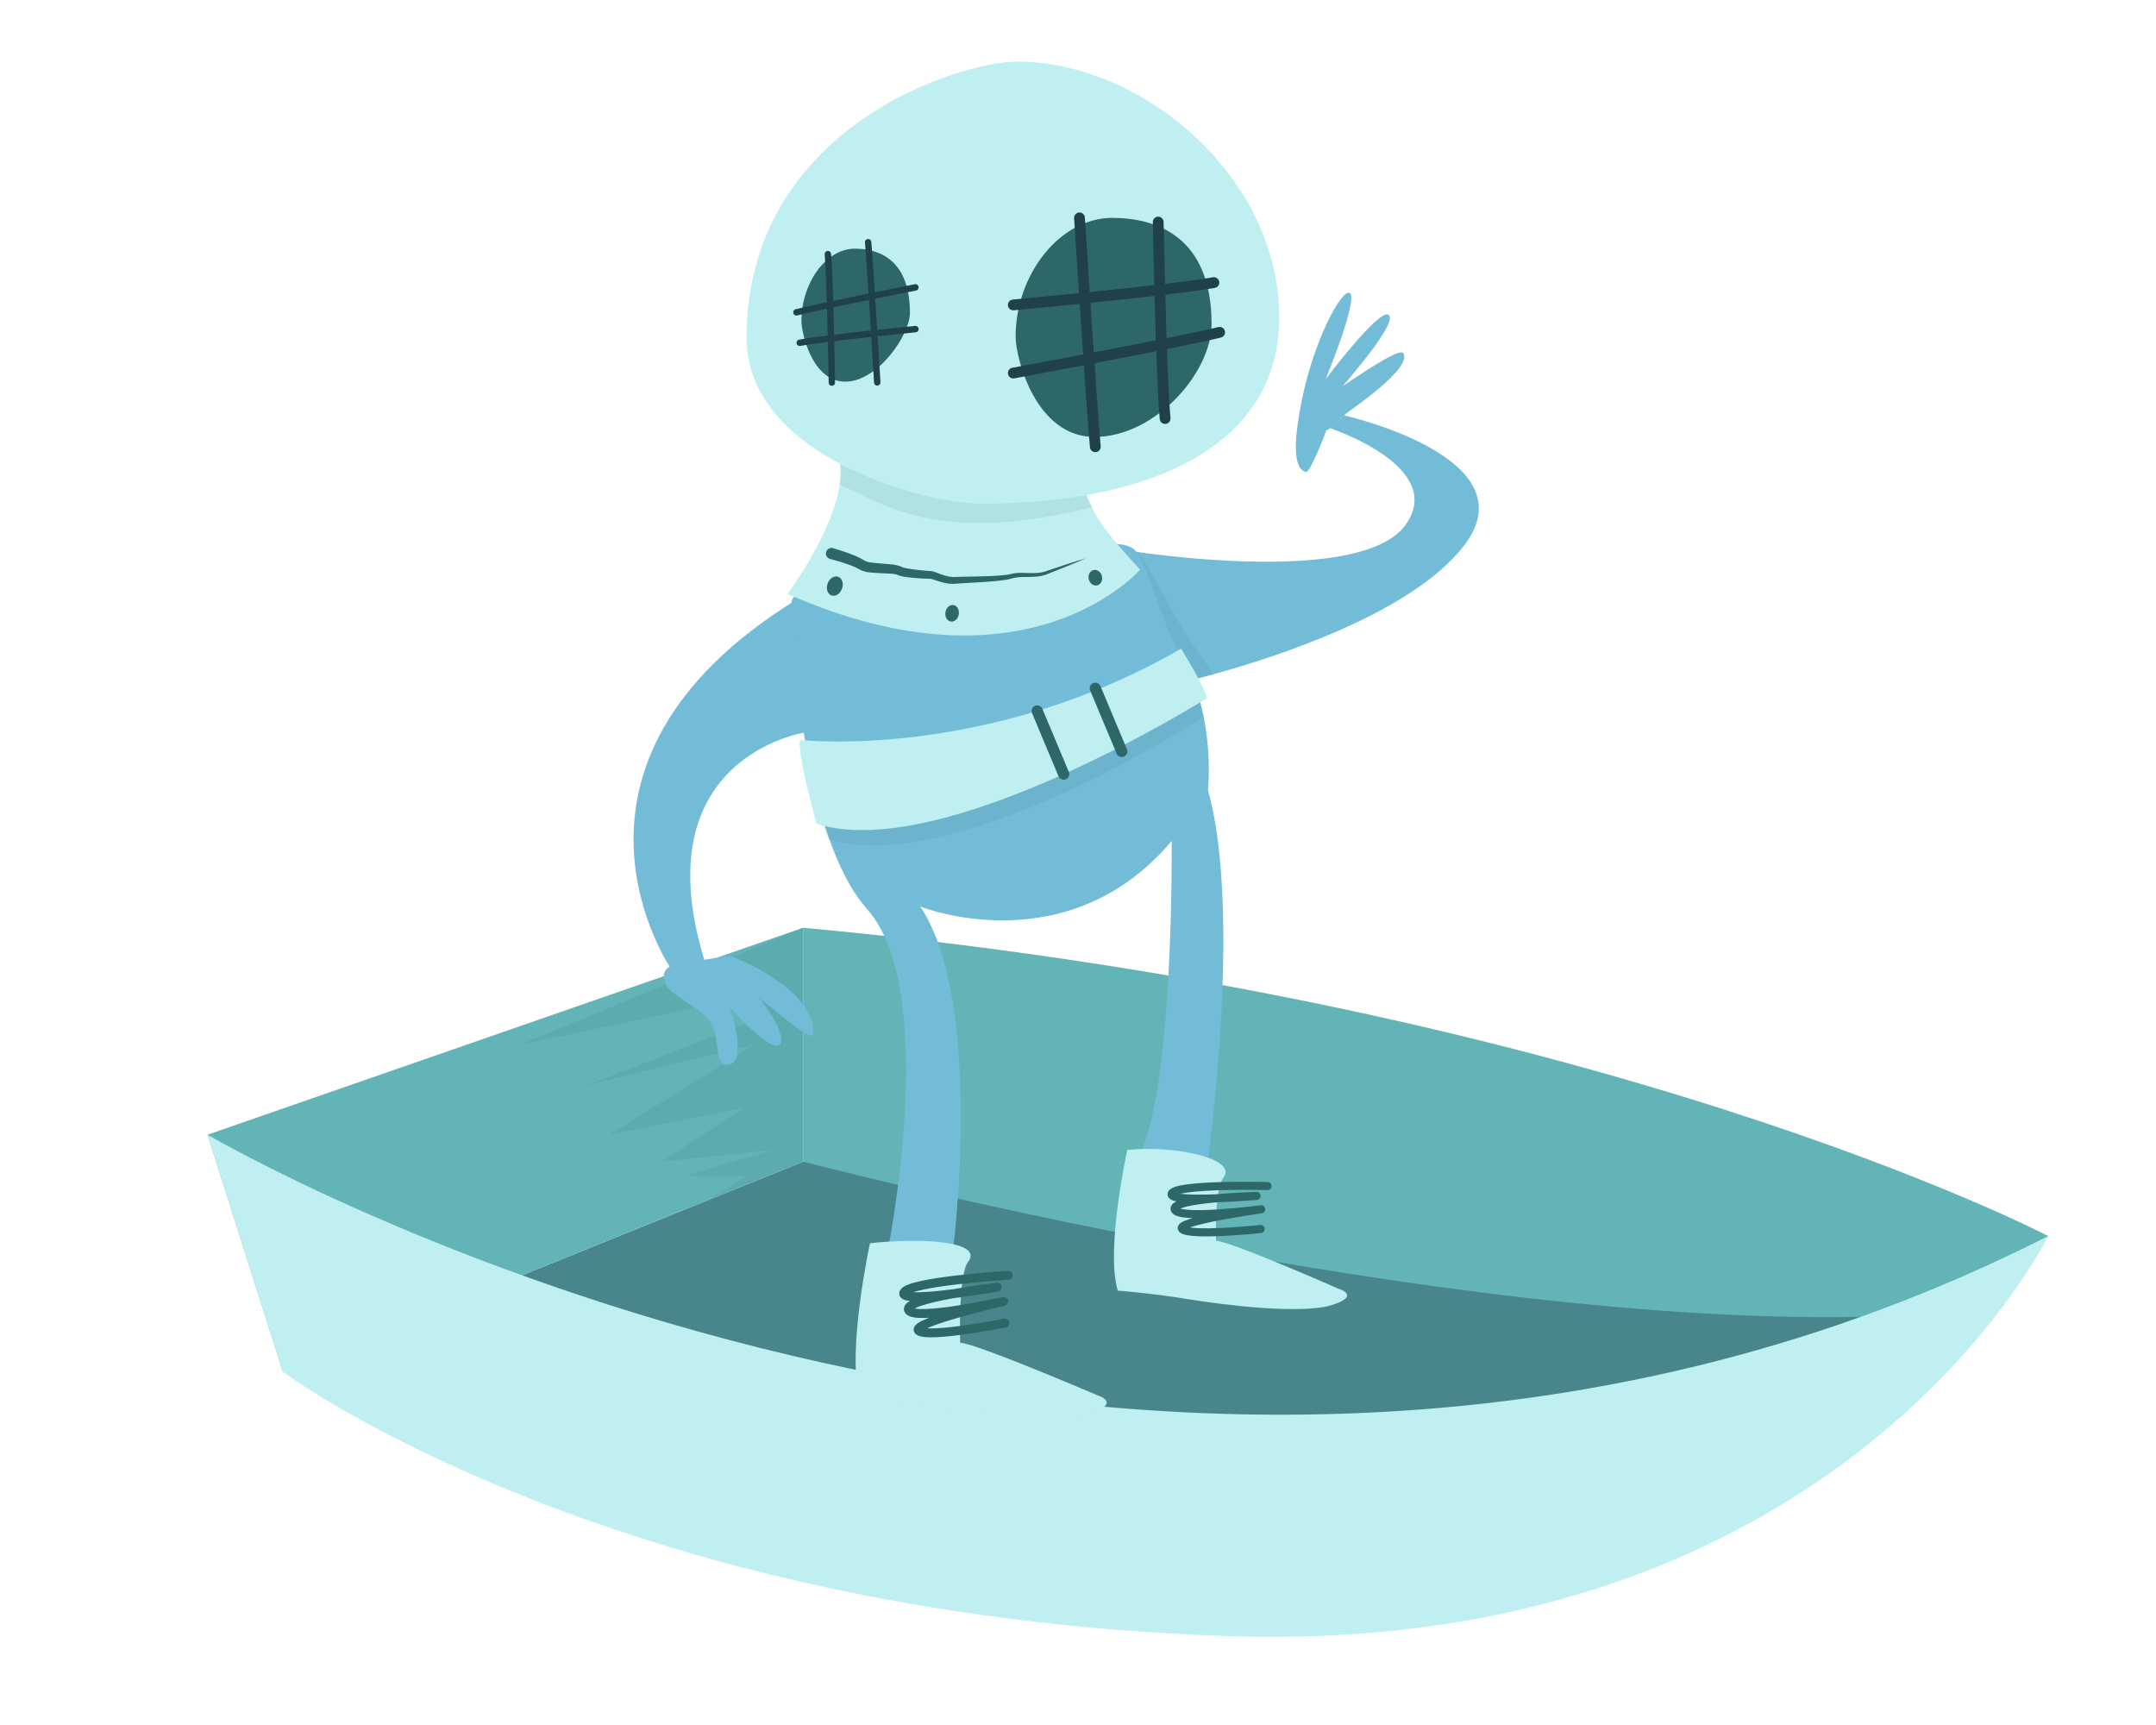
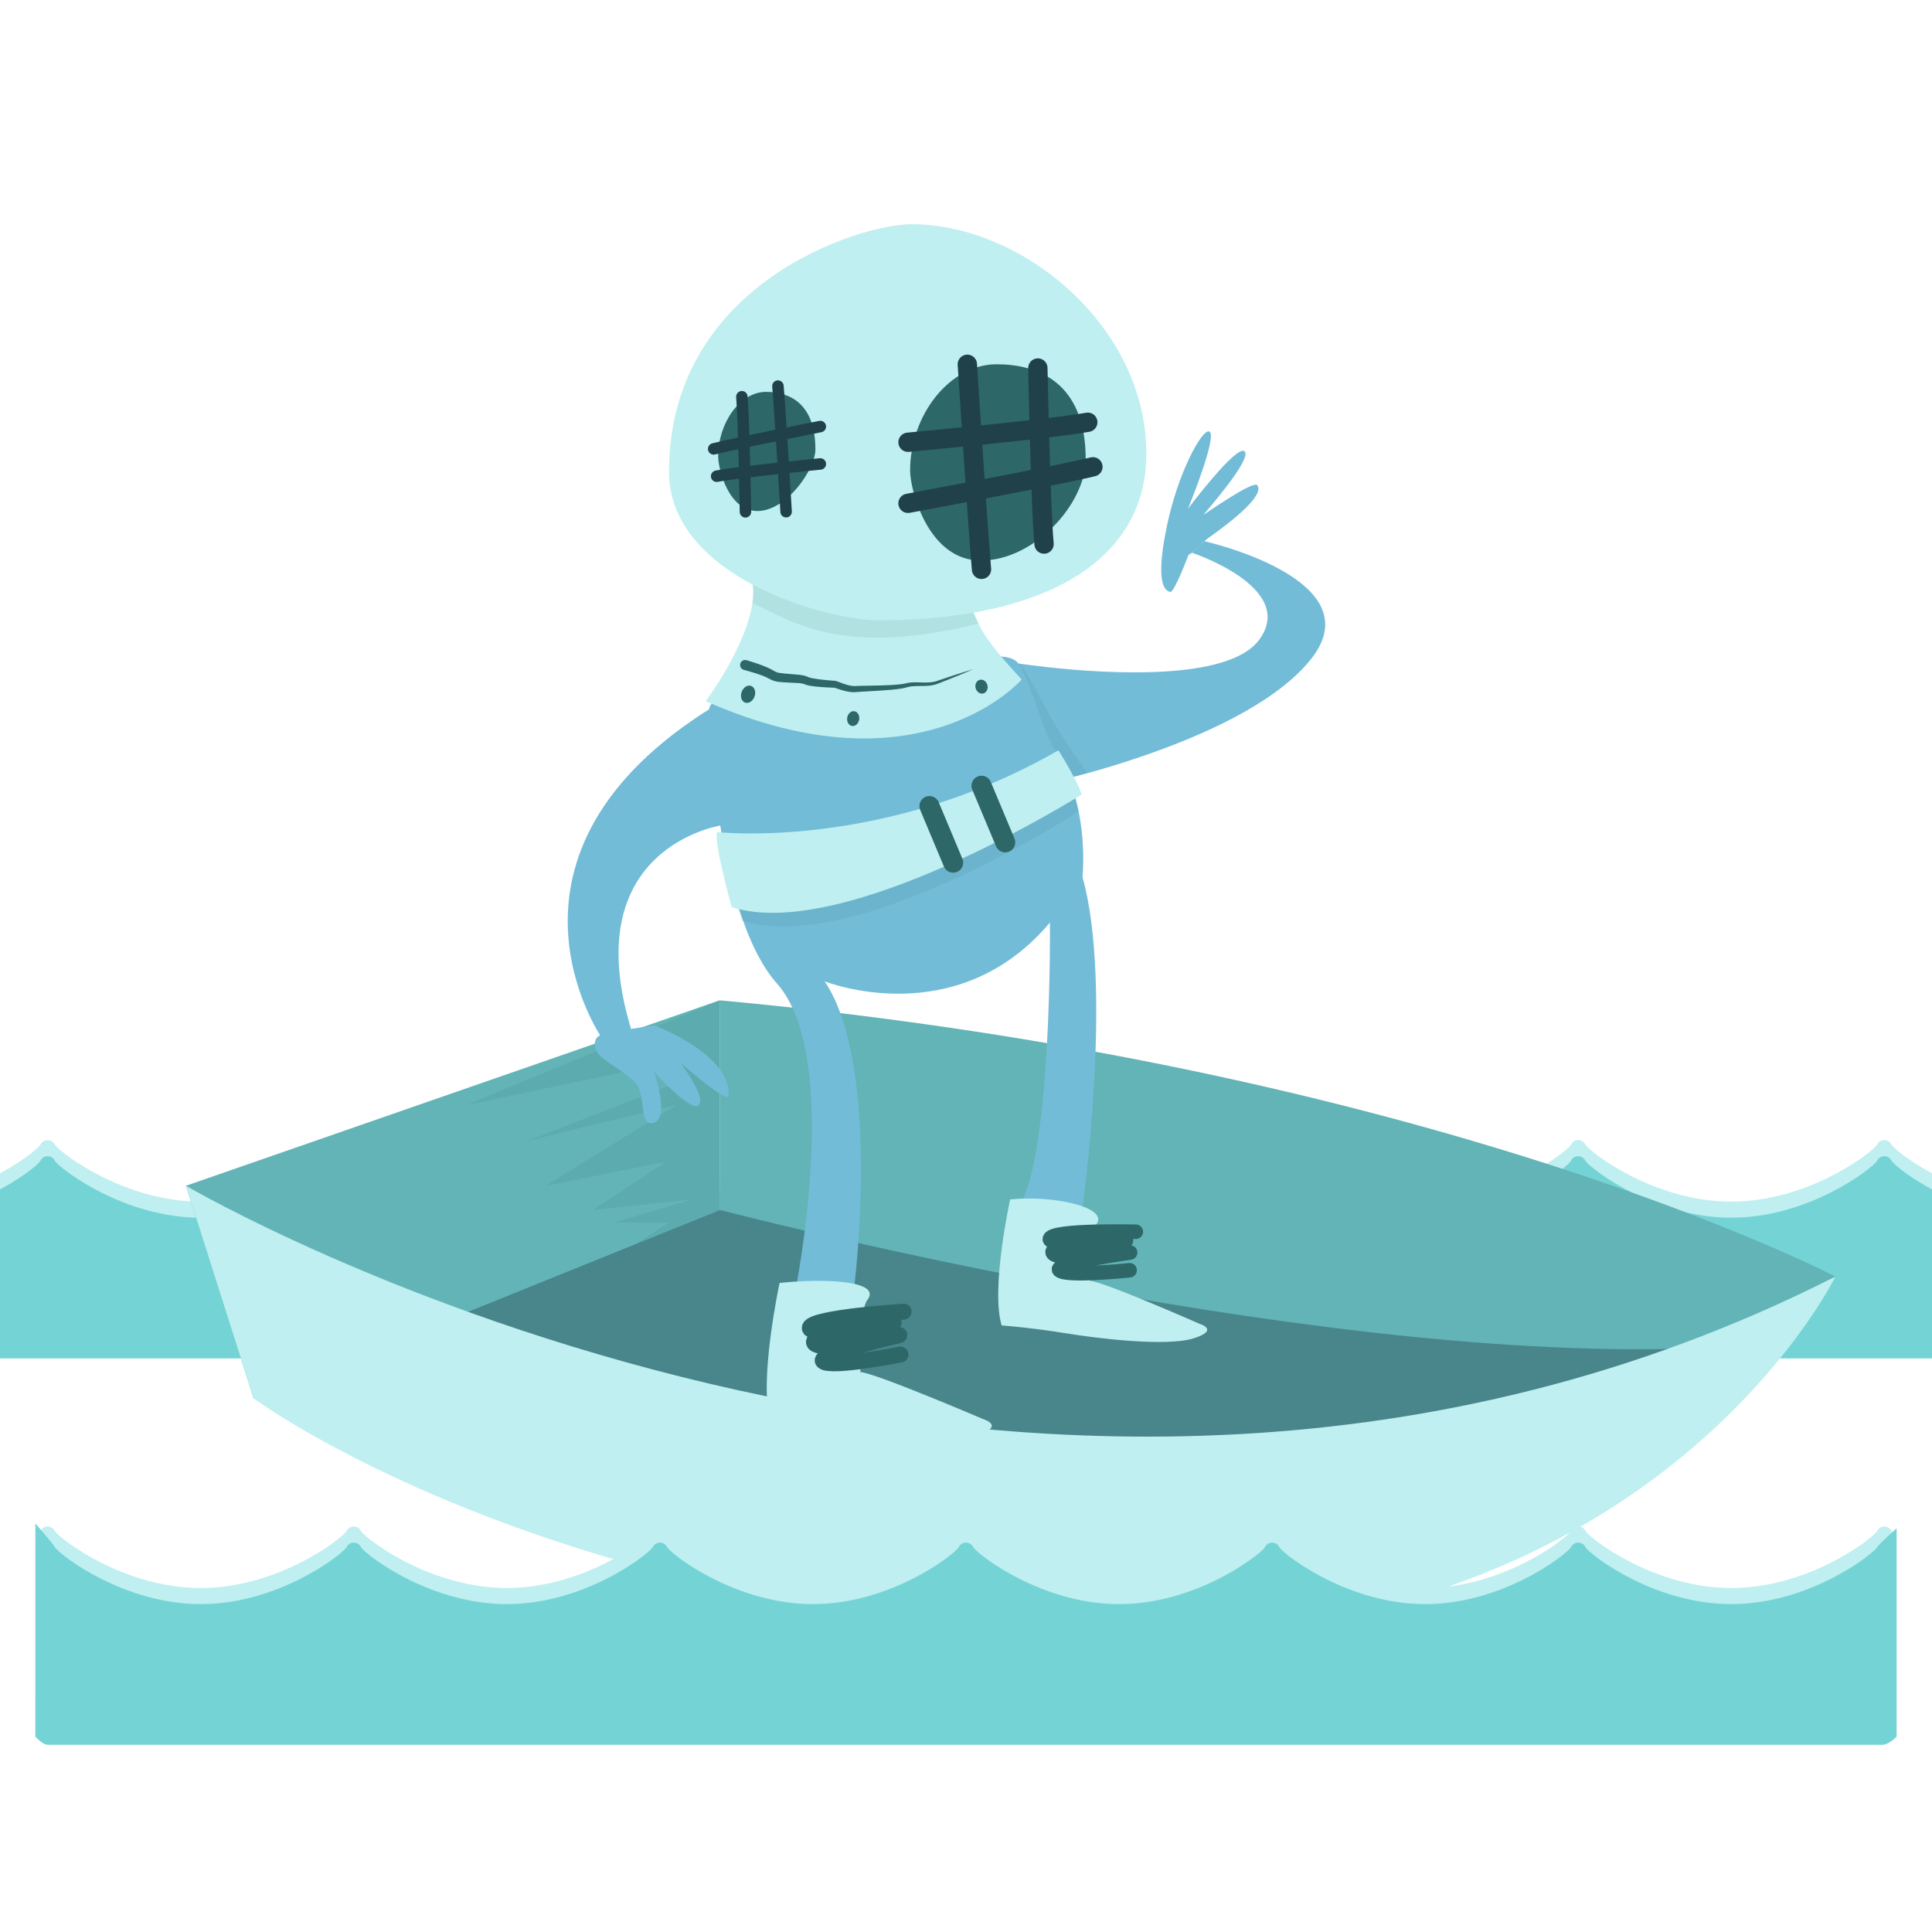
- <svg xmlns="http://www.w3.org/2000/svg" version="1.0" id="entire-thing" x="0px" y="0px" viewBox="0 0 800 640" enable-background="new 0 0 800 640" xml:space="preserve" preserveAspectRatio="xMidYMin meet">
+ <svg xmlns="http://www.w3.org/2000/svg" version="1.0" id="entire-thing" x="0px" y="0px" viewBox="0 0 400 400" enable-background="new 0 0 400 400" xml:space="preserve">
+   <g id="waves-back">
+     <path fill="#bfeff0" d="M580.259,236.043c-0.701,0-1.3,0.432-1.548,1.043c-1.566,1.973-14.467,11.692-30.14,11.692   s-28.576-9.719-30.141-11.692c-0.248-0.611-0.847-1.043-1.548-1.043s-1.3,0.432-1.548,1.043   c-1.566,1.973-14.467,11.692-30.14,11.692s-28.574-9.719-30.14-11.692c-0.248-0.611-0.847-1.043-1.548-1.043   s-1.3,0.432-1.548,1.043c-1.566,1.973-14.469,11.692-30.141,11.692s-28.574-9.719-30.14-11.692   c-0.248-0.611-0.847-1.043-1.548-1.043s-1.3,0.432-1.548,1.043c-1.566,1.973-14.469,11.692-30.141,11.692   c-15.673,0-28.574-9.719-30.14-11.692c-0.248-0.611-0.847-1.043-1.548-1.043s-1.3,0.432-1.548,1.043   c-1.566,1.973-14.467,11.692-30.14,11.692s-28.576-9.719-30.141-11.692c-0.248-0.611-0.847-1.043-1.548-1.043   s-1.3,0.432-1.548,1.043c-1.566,1.973-14.467,11.692-30.14,11.692s-28.576-9.719-30.141-11.692   c-0.248-0.611-0.847-1.043-1.548-1.043s-1.3,0.432-1.548,1.043c-1.566,1.973-14.467,11.692-30.14,11.692   s-28.576-9.719-30.141-11.692c-0.247-0.611-0.846-1.043-1.547-1.043s-1.3,0.432-1.548,1.043   c-1.565,1.973-14.468,11.692-30.14,11.692c-15.673,0-28.576-9.719-30.141-11.692c-0.248-0.611-0.847-1.043-1.548-1.043   s-1.3,0.432-1.547,1.043c-1.566,1.973-14.469,11.692-30.141,11.692s-28.575-9.719-30.141-11.692   c-0.248-0.611-0.847-1.043-1.548-1.043s-1.3,0.432-1.547,1.043c-1.566,1.973-14.469,11.692-30.141,11.692   s-28.575-9.719-30.141-11.692c-0.248-0.611-0.847-1.043-1.548-1.043s-1.3,0.432-1.547,1.043   c-1.566,1.973-14.468,11.692-30.141,11.692s-28.576-9.719-30.141-11.692c-0.248-0.611-0.847-1.043-1.548-1.043   s-1.3,0.432-1.548,1.043c-1.565,1.973-14.468,11.692-30.141,11.692s-28.576-9.719-30.141-11.692   c-0.248-0.611-0.847-1.043-1.548-1.043c-0.921,0-1.668,0.746-1.668,1.668v38.537c0,0.922,0.747,1.668,1.668,1.668h760.519   c0.922,0,1.668-0.746,1.668-1.668v-38.537C581.928,236.789,581.182,236.043,580.259,236.043z" />
+     <path fill="#74d4d5" d="M578.711,240.423c-1.566,1.973-14.467,11.692-30.14,11.692s-28.576-9.719-30.141-11.692   c-0.248-0.611-0.847-1.043-1.548-1.043s-1.3,0.432-1.548,1.043c-1.566,1.973-14.467,11.692-30.14,11.692   s-28.574-9.719-30.14-11.692c-0.248-0.611-0.847-1.043-1.548-1.043s-1.3,0.432-1.548,1.043   c-1.566,1.973-14.469,11.692-30.141,11.692s-28.574-9.719-30.14-11.692c-0.248-0.611-0.847-1.043-1.548-1.043   s-1.3,0.432-1.548,1.043c-1.566,1.973-14.469,11.692-30.141,11.692c-15.673,0-28.574-9.719-30.14-11.692   c-0.248-0.611-0.847-1.043-1.548-1.043s-1.3,0.432-1.548,1.043c-1.566,1.973-14.467,11.692-30.14,11.692   s-28.576-9.719-30.141-11.692c-0.248-0.611-0.847-1.043-1.548-1.043s-1.3,0.432-1.548,1.043   c-1.566,1.973-14.467,11.692-30.14,11.692s-28.576-9.719-30.141-11.692c-0.248-0.611-0.847-1.043-1.548-1.043   s-1.3,0.432-1.548,1.043c-1.566,1.973-14.467,11.692-30.14,11.692s-28.576-9.719-30.141-11.692   c-0.247-0.611-0.846-1.043-1.547-1.043s-1.3,0.432-1.548,1.043c-1.565,1.973-14.468,11.692-30.14,11.692   c-15.673,0-28.576-9.719-30.141-11.692c-0.248-0.611-0.847-1.043-1.548-1.043s-1.3,0.432-1.547,1.043   c-1.566,1.973-14.469,11.692-30.141,11.692s-28.575-9.719-30.141-11.692c-0.248-0.611-0.847-1.043-1.548-1.043   s-1.3,0.432-1.547,1.043c-1.566,1.973-14.469,11.692-30.141,11.692s-28.575-9.719-30.141-11.692   c-0.248-0.611-0.847-1.043-1.548-1.043s-1.3,0.432-1.547,1.043c-1.566,1.973-14.468,11.692-30.141,11.692   s-28.576-9.719-30.141-11.692c-0.248-0.611-0.847-1.043-1.548-1.043s-1.3,0.432-1.548,1.043   c-1.565,1.973-14.468,11.692-30.141,11.692s-28.576-9.719-30.141-11.692c-0.248-0.611-4.216-4.375-4.216-4.375v43.537   c1,0.922,1.747,1.668,2.668,1.668h760.519c0.922,0,1.668-0.746,2.668-1.668v-43.537   C582.923,236.048,578.959,239.812,578.711,240.423z" />
+   </g>
  <g id="dude">
    <g id="BOAT">
-       <polygon fill="#48868C" points="105,509 298,431 760,458.59 586,561   " />
-       <polygon fill="#62B4B7" points="77,421 298,344.209 298,431 105,509   " />
-       <path fill="#62B4B7" d="M760,458.59c0,0-167-87.171-462-114.381V431c0.567,0.02,236,62.194,398.582,57.43    C725.553,487.581,737.722,470.972,760,458.59z" />
-       <path fill="#BFEFF0" d="M77,421c0,0,351,206.18,683,37.59c0,0-76.272,156.41-305.136,148.41S105,509,105,509L77,421z" />
+       <polygon fill="#48868C" points="52.5,289.5 149,250.5 380,264.295 293,315.5   " />
+       <polygon fill="#62B4B7" points="38.5,245.5 149,207.105 149,250.5 52.5,289.5   " />
+       <path fill="#62B4B7" d="M380,264.295c0,0-83.5-43.585-231-57.191V250.5c0.283,0.01,118,31.097,199.291,28.715    C362.776,278.79,368.861,270.486,380,264.295z" />
+       <path fill="#BFEFF0" d="M38.5,245.5c0,0,175.5,103.09,341.5,18.795c0,0-38.136,78.205-152.568,74.205S52.5,289.5,52.5,289.5    L38.5,245.5z" />
      <g>
-         <path opacity="0.2" fill="#48868C" d="M298,431v-86.791l-105,43.395l83-17.475l1.914,9.134c0,0-66.646,26.103-63.914,24.737     c4-2,66-16.395,66-16.395L226,421l50-10l-30.5,20l41.5-4.395l-33,9.66h23L263.359,445L298,431z" />
+         <path opacity="0.2" fill="#48868C" enable-background="new    " d="M149,250.5v-43.396l-52.5,21.697l41.5-8.738l0.957,4.567     c0,0-33.323,13.051-31.957,12.368c2-1,33-8.197,33-8.197L113,245.5l25-5l-15.25,10l20.75-2.197l-16.5,4.83h11.5l-6.82,4.367     L149,250.5z" />
      </g>
    </g>
    <g id="SUIT">
-       <path fill="#72BCD8" d="M543.08,202.65c-19.57,25.06-69.91,41.21-92.71,47.48c-3.16,0.86-5.78,1.53-7.73,2.02    c-2.44,0.6-3.81,0.91-3.81,0.91l-18.47-48.53c0,0,0.44,0.07,1.27,0.19c1.99,0.3,6.22,0.89,11.88,1.52    c24.39,2.7,75.34,6.01,87.97-11.42c15.65-21.6-27.949-35.957-27.949-35.957l5.228-4.747    C498.759,154.116,568.75,169.78,543.08,202.65z" />
-       <path opacity="0.1" fill="#2E6768" d="M442.64,252.15c0.377,0.951-9.358-9.859-14.896-22.371    c-5.182-11.708-6.182-25.146-6.114-25.059c1.99,0.3,9.641,15.338,13.314,22.076c4.892,8.976,15.426,23.334,15.426,23.334    C447.21,250.99,444.59,251.66,442.64,252.15z" />
-       <path fill="#72BCD8" d="M448.22,430.26l-25.99-0.94C435.7,406.15,434.76,312,434.76,312c-38.82,46.11-93.3,24.34-93.3,24.34    c23.79,35.37,12.24,126.77,12.24,126.77l-24.76,3.47c0,0,20.35-98.31-7.2-129.31c-23.47-26.39-27.49-96.48-28.13-112.99    c-0.08-2.08,1.42-3.87,3.48-4.16l107.33-16.96l6.96-1.1c2.44-0.55,7.8-0.16,9.84,2.16c0.14,0.15,0.27,0.32,0.41,0.5    c4.82,6.34,9.85,27.55,15.32,36.13c2.33,3.65,4.2,7.46,5.69,11.3c0.73,1.84,1.37,3.68,1.92,5.52c5.59,18.29,3.66,35.46,3.66,35.46    C461.06,338.53,448.22,430.26,448.22,430.26z" />
-       <path fill="#72BCD8" d="M298.458,271.812c0,0-60,9.109-37.145,84.248l-11.897,4.07c0,0-53.536-76.391,46.335-137.754" />
+       <path fill="#72BCD8" d="M271.54,136.325c-9.785,12.53-34.955,20.605-46.355,23.74c-1.58,0.43-2.89,0.765-3.865,1.01    c-1.22,0.3-1.905,0.455-1.905,0.455l-9.235-24.265c0,0,0.22,0.035,0.635,0.095c0.995,0.15,3.11,0.445,5.94,0.76    c12.195,1.35,37.67,3.005,43.985-5.71c7.825-10.8-13.975-17.979-13.975-17.979l2.614-2.373    C249.38,112.058,284.375,119.89,271.54,136.325z" />
+       <path opacity="0.1" fill="#2E6768" enable-background="new    " d="M221.32,161.075c0.189,0.476-4.679-4.929-7.448-11.186    c-2.591-5.854-3.091-12.573-3.057-12.53c0.995,0.15,4.82,7.669,6.657,11.038c2.446,4.488,7.713,11.667,7.713,11.667    C223.605,160.495,222.295,160.83,221.32,161.075z" />
+       <path fill="#72BCD8" d="M224.11,250.13l-12.995-0.47c6.735-11.585,6.265-58.66,6.265-58.66c-19.41,23.055-46.65,12.17-46.65,12.17    c11.895,17.685,6.12,63.385,6.12,63.385l-12.38,1.735c0,0,10.175-49.155-3.6-64.655c-11.735-13.195-13.745-48.24-14.065-56.495    c-0.04-1.04,0.71-1.935,1.74-2.08l53.665-8.48l3.48-0.55c1.22-0.275,3.9-0.08,4.92,1.08c0.07,0.075,0.135,0.16,0.205,0.25    c2.41,3.17,4.925,13.775,7.66,18.065c1.165,1.825,2.1,3.73,2.845,5.65c0.365,0.92,0.685,1.84,0.96,2.76    c2.795,9.145,1.83,17.73,1.83,17.73C230.53,204.265,224.11,250.13,224.11,250.13z" />
+       <path fill="#72BCD8" d="M149.229,170.906c0,0-30,4.555-18.572,42.124l-5.949,2.035c0,0-26.768-38.195,23.167-68.877" />
    </g>
    <g id="HANDS">
-       <path fill="#72BCD8" d="M261.313,356.06l8.539-1.323c0.743-0.115,1.5-0.025,2.196,0.261c5.593,2.298,30.829,13.541,29.651,28.848    C301.434,387.29,281.655,370,281.655,370s10.902,14.111,7.722,17.555s-18.549-13.779-18.549-13.779s6.492,18.814,0.133,21.066    c-6.36,2.252-3.577-10.334-7.155-15.502s-14.972-10.202-16.694-13.912c-1.722-3.71-0.53-6.36,2.252-7.022    C252.147,357.745,261.313,356.06,261.313,356.06z" />
-       <path fill="#72BCD8" d="M492.219,159.54c0,0-5.98,15.981-7.67,15.58c-5.26-1.248-4.179-13.735-1.361-27.305    c4.538-21.849,14.368-39.969,17.434-39.164c4.02,1.055-8.688,31.976-8.688,31.976s19.914-26.457,23.357-23.788    c3.668,2.843-16.476,25.632-16.907,26.235s20.52-14.438,22.244-12.115c3.997,5.383-19.941,21.46-20.893,22.257    S492.477,160.315,492.219,159.54z" />
+       <path fill="#72BCD8" d="M130.656,213.03l4.27-0.661c0.372-0.057,0.75-0.012,1.098,0.13c2.796,1.149,15.415,6.771,14.826,14.424    c-0.133,1.722-10.022-6.923-10.022-6.923s5.451,7.055,3.861,8.777s-9.275-6.889-9.275-6.889s3.246,9.407,0.066,10.533    c-3.18,1.126-1.788-5.167-3.577-7.751s-7.486-5.101-8.347-6.956s-0.265-3.18,1.126-3.511    C126.074,213.872,130.656,213.03,130.656,213.03z" />
+       <path fill="#72BCD8" d="M246.109,114.77c0,0-2.99,7.991-3.835,7.79c-2.63-0.624-2.089-6.868-0.68-13.652    c2.269-10.924,7.184-19.985,8.717-19.582c2.01,0.528-4.344,15.988-4.344,15.988s9.957-13.229,11.679-11.894    c1.834,1.422-8.238,12.816-8.454,13.118s10.26-7.219,11.122-6.058c1.999,2.691-9.971,10.73-10.447,11.129    S246.238,115.158,246.109,114.77z" />
    </g>
    <g id="HELMET">
-       <path fill="#BFEFF0" d="M423.04,211.37c0,0-41.75,48.31-130.8,8.98c0,0,16.67-22.34,19.31-40.59c0.38-2.66,0.47-5.24,0.16-7.65    l89.25,5.94c0,0,1.48,4.41,4.18,10.14C408.94,196.2,416.638,204.217,423.04,211.37z" />
-       <path opacity="0.1" fill="#2E6768" d="M405.14,188.19c-57.14,14.351-77.651-1.346-93.59-8.43c0.38-2.66,0.47-5.24,0.16-7.65    l89.25,5.94C400.96,178.05,402.44,182.46,405.14,188.19z" />
-       <path fill="#BFEFF0" d="M377.435,22.843c-21.524,0-100.408,24.602-100.408,102.521c0,43.412,64.933,61.48,86.824,61.48    c66.417,0,110.829-23.248,110.829-68.982C474.68,65.173,423.445,22.843,377.435,22.843z" />
-       <path fill="#2E6768" d="M376.854,124.858c0,7.986,7.405,37.255,29.297,37.255c22.263,0,43.412-23.632,43.412-41.945    c0-31.91-19.885-39.331-36.854-39.331C393.159,80.838,376.854,101.988,376.854,124.858z" />
-       <path fill="#2E6768" d="M297.377,118.985c0,4.848,4.1,22.616,16.222,22.616c12.327,0,24.038-17.579,24.038-25.463    c0-19.371-11.011-23.876-20.407-23.876C306.406,92.262,297.377,105.101,297.377,118.985z" />
-       <path fill="none" stroke="#204149" stroke-width="4" stroke-linecap="round" stroke-miterlimit="10" d="M400.55,80.838    c0,0,4.407,69.048,5.872,84.914" />
-       <path fill="none" stroke="#204149" stroke-width="4" stroke-linecap="round" stroke-miterlimit="10" d="M429.758,82.389    c0,0,1.099,57.031,2.564,72.897" />
-       <path fill="none" stroke="#204149" stroke-width="4" stroke-linecap="round" stroke-miterlimit="10" d="M375.99,138.413    c0,0,61.09-11.331,76.568-15.117" />
-       <path fill="none" stroke="#204149" stroke-width="4" stroke-linecap="round" stroke-miterlimit="10" d="M375.99,113.129    c0,0,58.763-5.421,74.437-8.286" />
-       <path fill="none" stroke="#204149" stroke-width="2.377" stroke-linecap="round" stroke-miterlimit="10" d="M325.514,141.888    c0,0-2.541-42.295-3.386-52.014" />
-       <path fill="none" stroke="#204149" stroke-width="2.377" stroke-linecap="round" stroke-miterlimit="10" d="M308.673,141.939    c0,0-0.634-37.934-1.478-47.653" />
-       <path fill="none" stroke="#204149" stroke-width="2.377" stroke-linecap="round" stroke-miterlimit="10" d="M339.676,106.621    c0,0-35.226,6.94-44.15,9.26" />
-       <path fill="none" stroke="#204149" stroke-width="2.377" stroke-linecap="round" stroke-miterlimit="10" d="M339.676,122.109    c0,0-33.884,3.321-42.922,5.076" />
+       <path fill="#BFEFF0" d="M211.52,140.685c0,0-20.875,24.155-65.4,4.49c0,0,8.335-11.17,9.655-20.295    c0.19-1.33,0.235-2.62,0.08-3.825l44.625,2.97c0,0,0.74,2.205,2.09,5.07C204.47,133.1,208.319,137.108,211.52,140.685z" />
+       <path opacity="0.1" fill="#2E6768" enable-background="new    " d="M202.57,129.095c-28.57,7.175-38.826-0.673-46.795-4.215    c0.19-1.33,0.235-2.62,0.08-3.825l44.625,2.97C200.48,124.025,201.22,126.23,202.57,129.095z" />
+       <path fill="#BFEFF0" d="M188.717,46.422c-10.762,0-50.204,12.301-50.204,51.261c0,21.706,32.467,30.74,43.412,30.74    c33.208,0,55.415-11.624,55.415-34.491C237.34,67.586,211.723,46.422,188.717,46.422z" />
+       <path fill="#2E6768" d="M188.427,97.429c0,3.993,3.702,18.628,14.648,18.628c11.132,0,21.706-11.816,21.706-20.972    c0-15.955-9.943-19.666-18.427-19.666C196.579,75.419,188.427,85.994,188.427,97.429z" />
+       <path fill="#2E6768" d="M148.689,94.493c0,2.424,2.05,11.308,8.111,11.308c6.163,0,12.019-8.79,12.019-12.731    c0-9.686-5.505-11.938-10.204-11.938C153.203,81.131,148.689,87.55,148.689,94.493z" />
+       <path fill="none" stroke="#204149" stroke-width="4" stroke-linecap="round" stroke-miterlimit="10" d="M200.275,75.419    c0,0,2.204,34.524,2.936,42.457" />
+       <path fill="none" stroke="#204149" stroke-width="4" stroke-linecap="round" stroke-miterlimit="10" d="M214.879,76.194    c0,0,0.549,28.515,1.282,36.449" />
+       <path fill="none" stroke="#204149" stroke-width="4" stroke-linecap="round" stroke-miterlimit="10" d="M187.995,104.206    c0,0,30.545-5.666,38.284-7.558" />
+       <path fill="none" stroke="#204149" stroke-width="4" stroke-linecap="round" stroke-miterlimit="10" d="M187.995,91.564    c0,0,29.382-2.71,37.219-4.143" />
+       <path fill="none" stroke="#204149" stroke-width="2.377" stroke-linecap="round" stroke-miterlimit="10" d="M162.757,105.944    c0,0-1.27-21.147-1.693-26.007" />
+       <path fill="none" stroke="#204149" stroke-width="2.377" stroke-linecap="round" stroke-miterlimit="10" d="M154.337,105.969    c0,0-0.317-18.967-0.739-23.826" />
+       <path fill="none" stroke="#204149" stroke-width="2.377" stroke-linecap="round" stroke-miterlimit="10" d="M169.838,88.311    c0,0-17.613,3.47-22.075,4.63" />
+       <path fill="none" stroke="#204149" stroke-width="2.377" stroke-linecap="round" stroke-miterlimit="10" d="M169.838,96.055    c0,0-16.942,1.66-21.461,2.538" />
      <g>
-         <path fill="#2E6768" d="M309.124,203.377c0,0,0.372,0.111,1.07,0.318c0.695,0.212,1.709,0.528,2.996,0.961     c1.289,0.444,2.844,0.98,4.654,1.768c0.463,0.227,0.941,0.462,1.433,0.704c0.422,0.233,0.856,0.473,1.302,0.72     c0.898,0.488,1.402,0.697,2.455,0.838c1.019,0.138,2.236,0.248,3.428,0.352c1.225,0.099,2.492,0.202,3.794,0.308     c1.313,0.126,2.915,0.287,4.489,1.05c-0.034-0.015,0.128,0.056-0.067-0.029l0.03,0.012l0.059,0.024l0.119,0.049l0.23,0.092     c0.101,0.024,0.2,0.052,0.3,0.085c0.278,0.067,0.584,0.149,0.907,0.208c0.634,0.133,1.315,0.235,1.996,0.336     c1.371,0.196,2.793,0.349,4.233,0.486c0.72,0.061,1.445,0.122,2.173,0.183l0.54,0.038l0.38,0.027     c0.113,0.02,0.138,0.014,0.322,0.055c0.151,0.033,0.332,0.077,0.455,0.115l0.305,0.1l0.564,0.203     c1.42,0.543,2.75,1.052,4.116,1.376c0.679,0.168,1.356,0.273,2.015,0.313c0.345,0.029,0.626,0.011,0.999,0.003l1.151-0.053     c3.043-0.064,6.087-0.127,9.083-0.19c2.969-0.089,5.91-0.185,8.653-0.534c0.333-0.056,0.677-0.099,0.998-0.163l0.996-0.229     c0.324-0.086,0.7-0.155,1.089-0.213c0.382-0.062,0.733-0.085,1.096-0.119c1.435-0.091,2.799-0.019,4.094,0.025     c2.601,0.115,4.929-0.007,7.016-0.84c2.16-0.723,4.14-1.385,5.895-1.972c1.762-0.567,3.299-1.061,4.564-1.468     c2.543-0.779,3.996-1.224,3.996-1.224s-1.398,0.597-3.846,1.643c-1.23,0.505-2.723,1.119-4.436,1.823     c-1.72,0.684-3.661,1.455-5.778,2.296c-1.027,0.453-2.295,0.824-3.546,0.988c-1.267,0.18-2.575,0.212-3.887,0.217     c-1.313,0.005-2.634-0.009-3.931,0.124c-0.317,0.042-0.653,0.078-0.952,0.14c-0.294,0.055-0.601,0.118-0.95,0.224l-1.048,0.283     c-0.367,0.088-0.726,0.148-1.092,0.223c-2.892,0.481-5.836,0.684-8.834,0.891c-2.977,0.177-6.001,0.356-9.025,0.536l-1.121,0.095     c-0.384,0.025-0.861,0.066-1.274,0.046c-0.855-0.018-1.686-0.12-2.482-0.284c-1.593-0.313-3.105-0.834-4.494-1.303l-0.496-0.157     l-0.229-0.066c-0.056-0.013-0.057-0.01-0.086-0.023c0.006-0.012-0.158-0.021-0.228-0.032c0.042,0.003-0.143-0.012,0.086,0.006     l-0.037-0.001l-0.075-0.002l-0.15-0.003l-0.571-0.018c-0.75-0.034-1.495-0.068-2.237-0.102c-1.481-0.083-2.943-0.184-4.397-0.334     c-0.73-0.08-1.45-0.16-2.19-0.284c-0.367-0.053-0.739-0.133-1.136-0.217l-0.698-0.193l-0.252-0.09l-0.121-0.044l-0.06-0.022     l-0.157-0.065c-0.925-0.406-2.047-0.518-3.322-0.584c-1.302-0.062-2.568-0.122-3.792-0.18c-1.256-0.073-2.406-0.138-3.648-0.267     c-0.613-0.071-1.304-0.169-1.981-0.394c-0.689-0.207-1.256-0.499-1.743-0.739c-0.47-0.242-0.928-0.477-1.374-0.706     c-0.396-0.179-0.781-0.354-1.154-0.522c-1.604-0.642-3.115-1.12-4.35-1.503c-1.243-0.377-2.231-0.654-2.903-0.837     c-0.672-0.179-1.031-0.274-1.031-0.274l-0.025-0.007c-1.108-0.294-1.767-1.431-1.473-2.539s1.431-1.767,2.539-1.473     C309.081,203.364,309.107,203.372,309.124,203.377z" />
+         <path fill="#2E6768" d="M154.562,136.688c0,0,0.186,0.055,0.535,0.159c0.348,0.106,0.855,0.264,1.498,0.48     c0.645,0.222,1.422,0.49,2.327,0.884c0.232,0.114,0.471,0.231,0.717,0.352c0.211,0.117,0.428,0.237,0.651,0.36     c0.449,0.244,0.701,0.349,1.227,0.419c0.51,0.069,1.118,0.124,1.714,0.176c0.613,0.049,1.246,0.101,1.897,0.154     c0.656,0.063,1.458,0.144,2.245,0.525c-0.017-0.007,0.064,0.028-0.033-0.015l0.015,0.006l0.029,0.012l0.059,0.024l0.115,0.046     c0.051,0.012,0.1,0.026,0.15,0.043c0.139,0.034,0.292,0.075,0.454,0.104c0.317,0.066,0.658,0.118,0.998,0.168     c0.686,0.098,1.396,0.174,2.117,0.243c0.36,0.031,0.723,0.061,1.087,0.091l0.27,0.019l0.19,0.013     c0.057,0.01,0.069,0.007,0.161,0.027c0.076,0.017,0.166,0.038,0.227,0.058l0.152,0.05l0.282,0.102     c0.71,0.271,1.375,0.526,2.058,0.688c0.339,0.084,0.678,0.136,1.008,0.157c0.173,0.015,0.313,0.006,0.499,0.002l0.576-0.026     c1.521-0.032,3.044-0.063,4.542-0.095c1.484-0.045,2.955-0.092,4.327-0.267c0.167-0.028,0.339-0.049,0.499-0.081l0.498-0.115     c0.162-0.043,0.35-0.077,0.544-0.106c0.191-0.031,0.367-0.043,0.548-0.06c0.717-0.046,1.4-0.009,2.047,0.012     c1.301,0.058,2.464-0.004,3.508-0.42c1.08-0.362,2.07-0.692,2.947-0.986c0.881-0.284,1.65-0.531,2.282-0.734     c1.271-0.39,1.998-0.612,1.998-0.612s-0.699,0.299-1.923,0.822c-0.615,0.253-1.361,0.56-2.218,0.911     c-0.86,0.342-1.831,0.728-2.889,1.148c-0.514,0.227-1.148,0.412-1.773,0.494c-0.633,0.09-1.288,0.106-1.943,0.108     c-0.656,0.003-1.317-0.005-1.965,0.062c-0.158,0.021-0.327,0.039-0.476,0.07c-0.147,0.027-0.301,0.059-0.475,0.112l-0.524,0.142     c-0.184,0.044-0.363,0.074-0.546,0.112c-1.446,0.241-2.918,0.342-4.417,0.446c-1.488,0.089-3.001,0.178-4.512,0.268l-0.561,0.048     c-0.192,0.012-0.43,0.033-0.637,0.023c-0.428-0.009-0.843-0.06-1.241-0.142c-0.796-0.157-1.553-0.417-2.247-0.651l-0.248-0.078     l-0.115-0.033c-0.028-0.007-0.029-0.005-0.043-0.011c0.003-0.006-0.079-0.01-0.114-0.016c0.021,0.002-0.072-0.006,0.043,0.003     l-0.018-0.001l-0.038-0.001l-0.075-0.002l-0.286-0.009c-0.375-0.017-0.747-0.034-1.118-0.051     c-0.74-0.041-1.471-0.092-2.199-0.167c-0.365-0.04-0.725-0.08-1.095-0.142c-0.184-0.026-0.37-0.066-0.568-0.108l-0.349-0.096     l-0.126-0.045l-0.061-0.022l-0.03-0.011l-0.079-0.033c-0.462-0.203-1.023-0.259-1.661-0.292c-0.651-0.031-1.284-0.061-1.896-0.09     c-0.628-0.036-1.203-0.069-1.824-0.133c-0.307-0.035-0.652-0.085-0.99-0.197c-0.344-0.104-0.628-0.249-0.872-0.369     c-0.235-0.121-0.464-0.239-0.687-0.353c-0.198-0.09-0.391-0.177-0.577-0.261c-0.802-0.321-1.557-0.56-2.175-0.752     c-0.622-0.188-1.115-0.327-1.452-0.419c-0.336-0.09-0.516-0.137-0.516-0.137L154,138.687c-0.554-0.147-0.883-0.715-0.736-1.27     c0.147-0.555,0.715-0.883,1.27-0.737C154.54,136.682,154.553,136.686,154.562,136.688z" />
      </g>
-       <ellipse transform="matrix(0.9392 0.3433 -0.3433 0.9392 93.4908 -93.1325)" fill="#2E6768" cx="309.768" cy="217.469" rx="2.835" ry="3.672" />
-       <ellipse transform="matrix(0.986 0.1666 -0.1666 0.986 42.8363 -55.6712)" fill="#2E6768" cx="353.307" cy="227.537" rx="2.509" ry="3.095" />
-       <ellipse transform="matrix(0.9703 -0.242 0.242 0.9703 -39.7877 104.7065)" fill="#2E6768" cx="406.422" cy="214.35" rx="2.509" ry="2.917" />
+       <ellipse transform="matrix(-0.9392 -0.3433 0.3433 -0.9392 251.0031 331.8989)" fill="#2E6768" cx="154.88" cy="143.731" rx="1.417" ry="1.836" />
+       <ellipse transform="matrix(-0.986 -0.1666 0.1666 -0.986 326.0282 324.8983)" fill="#2E6768" cx="176.642" cy="148.774" rx="1.254" ry="1.547" />
+       <ellipse transform="matrix(-0.9703 0.242 -0.242 -0.9703 434.8012 230.9229)" fill="#2E6768" cx="203.219" cy="142.163" rx="1.255" ry="1.459" />
    </g>
    <g id="BELT">
-       <path opacity="0.1" fill="#2E6768" d="M298.889,279.545c0,0,69.022,7.772,141.374-33.863c0,0,4.898,14.939,6.379,20.305    c0,0-92.446,60.273-139.448,45.284C307.194,311.271,297.606,284.223,298.889,279.545z" />
-       <path fill="#BFEFF0" d="M296.889,274.545c0,0,69.022,7.772,141.374-33.863c0,0,8.142,12.953,9.622,18.319    c0,0-97.889,61.62-144.89,46.631C302.996,305.633,295.606,279.223,296.889,274.545z" />
-       <line fill="none" stroke="#2E6768" stroke-width="4.15" stroke-linecap="round" stroke-miterlimit="10" x1="384.864" y1="263.777" x2="394.687" y2="287.21" />
-       <line fill="none" stroke="#2E6768" stroke-width="4.15" stroke-linecap="round" stroke-miterlimit="10" x1="406.422" y1="255.364" x2="416.245" y2="278.796" />
+       <path opacity="0.1" fill="#2E6768" enable-background="new    " d="M149.445,174.773c0,0,34.511,3.886,70.687-16.932    c0,0,2.449,7.469,3.189,10.152c0,0-46.223,30.137-69.724,22.642C153.597,190.635,148.803,177.111,149.445,174.773z" />
+       <path fill="#BFEFF0" d="M148.445,172.273c0,0,34.511,3.886,70.687-16.932c0,0,4.071,6.477,4.811,9.16    c0,0-48.945,30.81-72.445,23.316C151.498,187.816,147.803,174.611,148.445,172.273z" />
+       <line fill="none" stroke="#2E6768" stroke-width="4.15" stroke-linecap="round" stroke-miterlimit="10" x1="192.432" y1="166.889" x2="197.344" y2="178.605" />
+       <line fill="none" stroke="#2E6768" stroke-width="4.15" stroke-linecap="round" stroke-miterlimit="10" x1="203.211" y1="162.682" x2="208.122" y2="174.398" />
    </g>
    <g id="SHOES">
-       <path fill="#BFEFF0" d="M418.279,426.652c0,0-8.142,37.009-3.516,52.183c0,0,12.398,0.925,25.906,3.146    c13.508,2.221,42.19,5.736,53.478,2.221c11.288-3.516,2.406-6.106,2.406-6.106s-39.415-17.394-45.336-17.764    c0,0-0.727-18.903,2.708-23.316C459.544,429.798,435.488,424.802,418.279,426.652z" />
-       <path fill="#BFEFF0" d="M322.806,461.254c0,0-8.769,40.556-3.787,57.184c0,0,13.352,1.014,27.901,3.447    c14.548,2.433,45.438,6.286,57.595,2.433c12.157-3.853,2.591-6.692,2.591-6.692s-44.449-19.061-50.826-19.467    c0,0-0.783-25.098,2.917-29.934C365.247,460.318,341.34,459.227,322.806,461.254z" />
-       <path fill="none" stroke="#2E6768" stroke-width="3" stroke-linecap="round" stroke-linejoin="round" stroke-miterlimit="10" d="    M470.335,440.039c0,0-33.844-0.862-35.568,2.802c-1.559,3.313,25.423,1.34,30.616,0.931c0.551-0.043,0.857-0.069,0.857-0.069    s-31.472,0.862-30.395,4.958s32.119,0,32.119,0s-32.119,4.501-29.317,7.316c2.802,2.815,29.101,0,29.101,0" />
-       <path fill="none" stroke="#2E6768" stroke-width="3.308" stroke-linecap="round" stroke-linejoin="round" stroke-miterlimit="10" d="    M374.152,473.137c0,0-37.263,2.342-38.801,6.536c-1.391,3.791,28.059-0.999,33.723-1.953c0.601-0.101,0.934-0.159,0.934-0.159    s-34.49,4.006-32.908,8.401c1.582,4.395,35.284-3.122,35.284-3.122s-34.847,8.067-31.495,10.887    c3.352,2.82,31.969-2.829,31.969-2.829" />
+       <path fill="#BFEFF0" d="M209.139,248.326c0,0-4.071,18.505-1.758,26.092c0,0,6.199,0.462,12.953,1.573s21.095,2.868,26.739,1.111    c5.644-1.758,1.203-3.053,1.203-3.053s-19.708-8.697-22.668-8.882c0,0-0.363-9.452,1.354-11.658    C229.772,249.899,217.744,247.401,209.139,248.326z" />
+       <path fill="#BFEFF0" d="M161.403,265.627c0,0-4.385,20.278-1.893,28.592c0,0,6.676,0.507,13.951,1.724    c7.274,1.216,22.719,3.143,28.798,1.216s1.296-3.346,1.296-3.346s-22.225-9.531-25.413-9.734c0,0-0.391-12.549,1.458-14.967    C182.624,265.159,170.67,264.613,161.403,265.627z" />
+       <path fill="none" stroke="#2E6768" stroke-width="3" stroke-linecap="round" stroke-linejoin="round" stroke-miterlimit="10" d="    M235.167,255.02c0,0-16.922-0.431-17.784,1.401c-0.779,1.656,12.712,0.67,15.308,0.465c0.275-0.021,0.428-0.035,0.428-0.035    s-15.736,0.431-15.197,2.479c0.539,2.048,16.059,0,16.059,0s-16.059,2.251-14.658,3.658s14.551,0,14.551,0" />
+       <path fill="none" stroke="#2E6768" stroke-width="3.308" stroke-linecap="round" stroke-linejoin="round" stroke-miterlimit="10" d="    M187.076,271.568c0,0-18.632,1.171-19.4,3.268c-0.695,1.895,14.029-0.499,16.861-0.977c0.301-0.051,0.467-0.079,0.467-0.079    s-17.245,2.003-16.454,4.201s17.642-1.561,17.642-1.561s-17.424,4.033-15.747,5.443c1.676,1.41,15.984-1.415,15.984-1.415" />
    </g>
  </g>
+   <g id="waves-front">
+     <path fill="#bfeff0" d="M391.678,317.086c-0.248-0.611-0.847-1.043-1.548-1.043s-1.3,0.432-1.548,1.043   c-1.566,1.973-14.469,11.692-30.141,11.692c-15.673,0-28.574-9.719-30.14-11.692c-0.248-0.611-0.847-1.043-1.548-1.043   s-1.3,0.432-1.548,1.043c-1.566,1.973-14.467,11.692-30.14,11.692s-28.576-9.719-30.141-11.692   c-0.248-0.611-0.847-1.043-1.548-1.043s-1.3,0.432-1.548,1.043c-1.566,1.973-14.467,11.692-30.14,11.692   s-28.576-9.719-30.141-11.692c-0.248-0.611-0.847-1.043-1.548-1.043s-1.3,0.432-1.548,1.043   c-1.566,1.973-14.467,11.692-30.14,11.692s-28.576-9.719-30.141-11.692c-0.247-0.611-0.846-1.043-1.547-1.043   s-1.3,0.432-1.548,1.043c-1.565,1.973-14.468,11.692-30.14,11.692c-15.673,0-28.576-9.719-30.141-11.692   c-0.248-0.611-0.847-1.043-1.548-1.043s-1.3,0.432-1.547,1.043c-1.566,1.973-14.469,11.692-30.141,11.692   s-28.575-9.719-30.141-11.692c-0.248-0.611-0.847-1.043-1.548-1.043s-1.3,0.432-1.547,1.043l-0.007,39.163   c0,0.922,0.747,1.668,1.668,1.668h379.693c0.922,0,2-0.746,2-1.668v-39.163H391.678z" />
+     <path fill="#74d4d5" d="M388.582,320.422c-1.566,1.973-14.469,11.692-30.141,11.692c-15.673,0-28.574-9.719-30.14-11.692   c-0.248-0.611-0.847-1.043-1.548-1.043s-1.3,0.432-1.548,1.043c-1.566,1.973-14.467,11.692-30.14,11.692   s-28.576-9.719-30.141-11.692c-0.248-0.611-0.847-1.043-1.548-1.043s-1.3,0.432-1.548,1.043   c-1.566,1.973-14.467,11.692-30.14,11.692s-28.576-9.719-30.141-11.692c-0.248-0.611-0.847-1.043-1.548-1.043   s-1.3,0.432-1.548,1.043c-1.566,1.973-14.467,11.692-30.14,11.692s-28.576-9.719-30.141-11.692   c-0.247-0.611-0.846-1.043-1.547-1.043s-1.3,0.432-1.548,1.043c-1.565,1.973-14.468,11.692-30.14,11.692   c-15.673,0-28.576-9.719-30.141-11.692c-0.248-0.611-0.847-1.043-1.548-1.043s-1.3,0.432-1.547,1.043   c-1.566,1.973-14.469,11.692-30.141,11.692s-28.575-9.719-30.141-11.692c-0.248-0.611-4.095-5-4.095-5l-0.007,44.163   c1,0.922,1.747,1.668,2.668,1.668h379.693c0.922,0,2-0.746,3-1.668v-43.163C392.676,316.422,388.83,319.811,388.582,320.422z" />
+   </g>
</svg>
